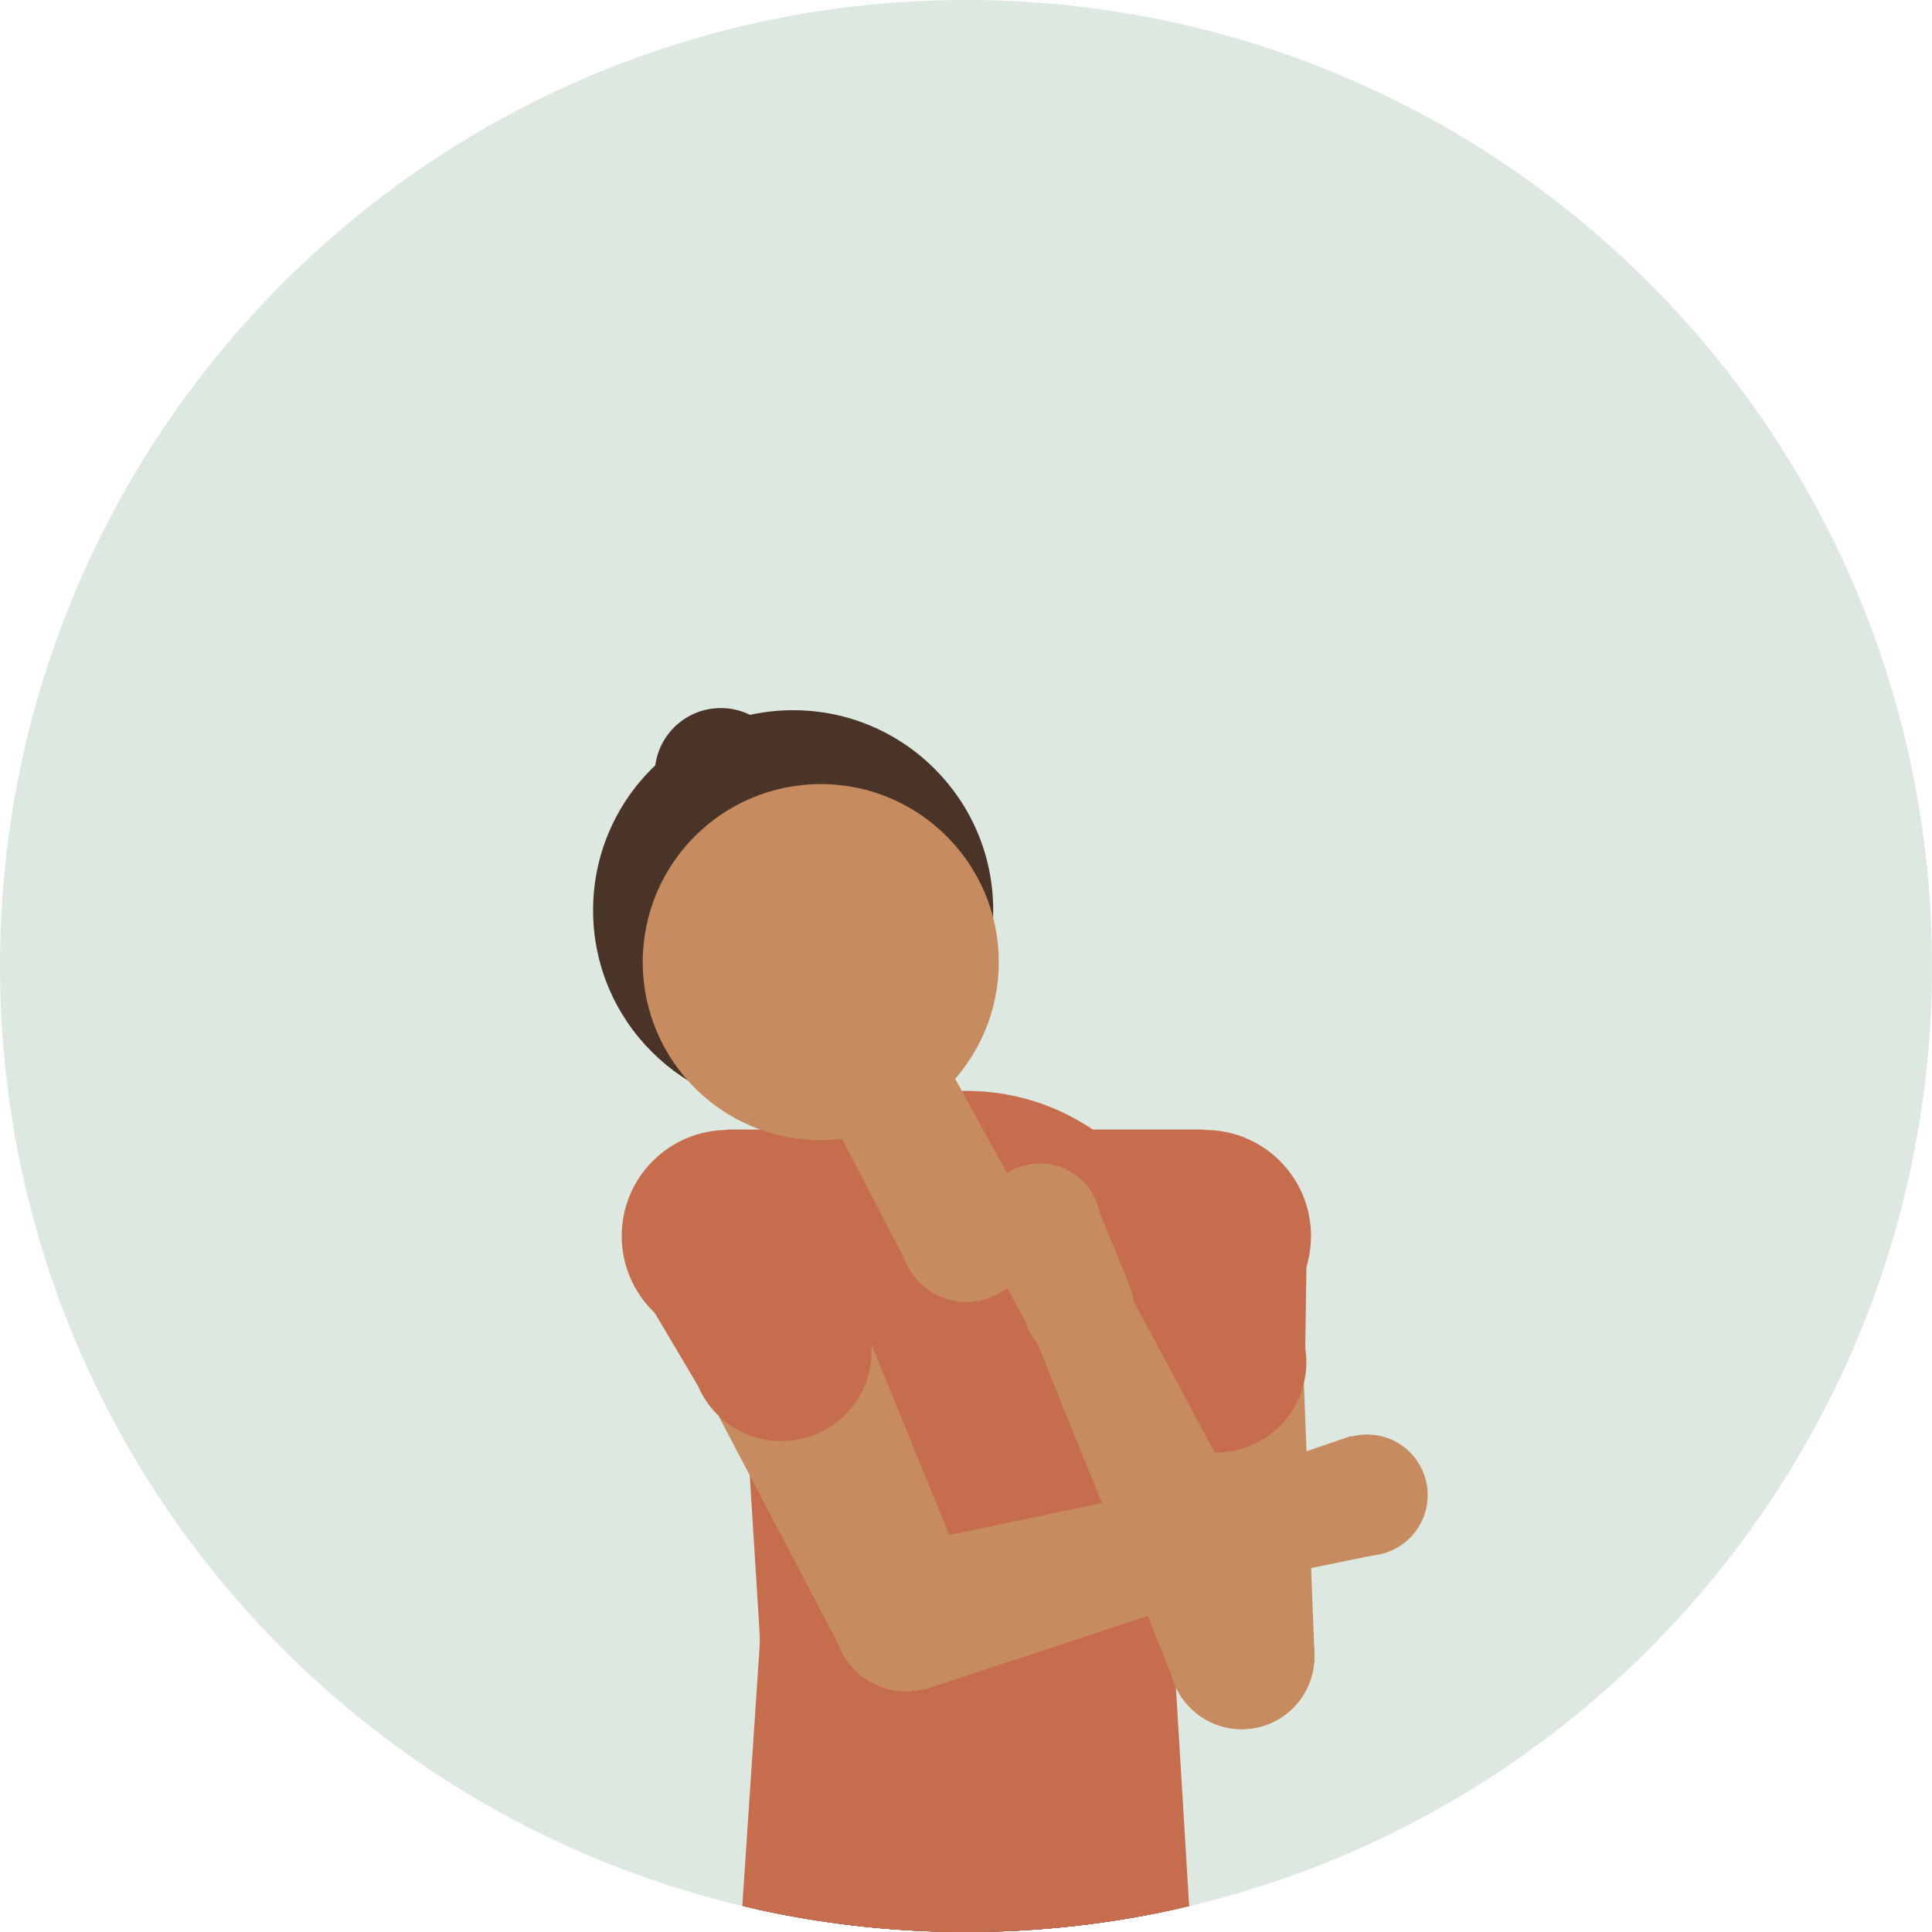
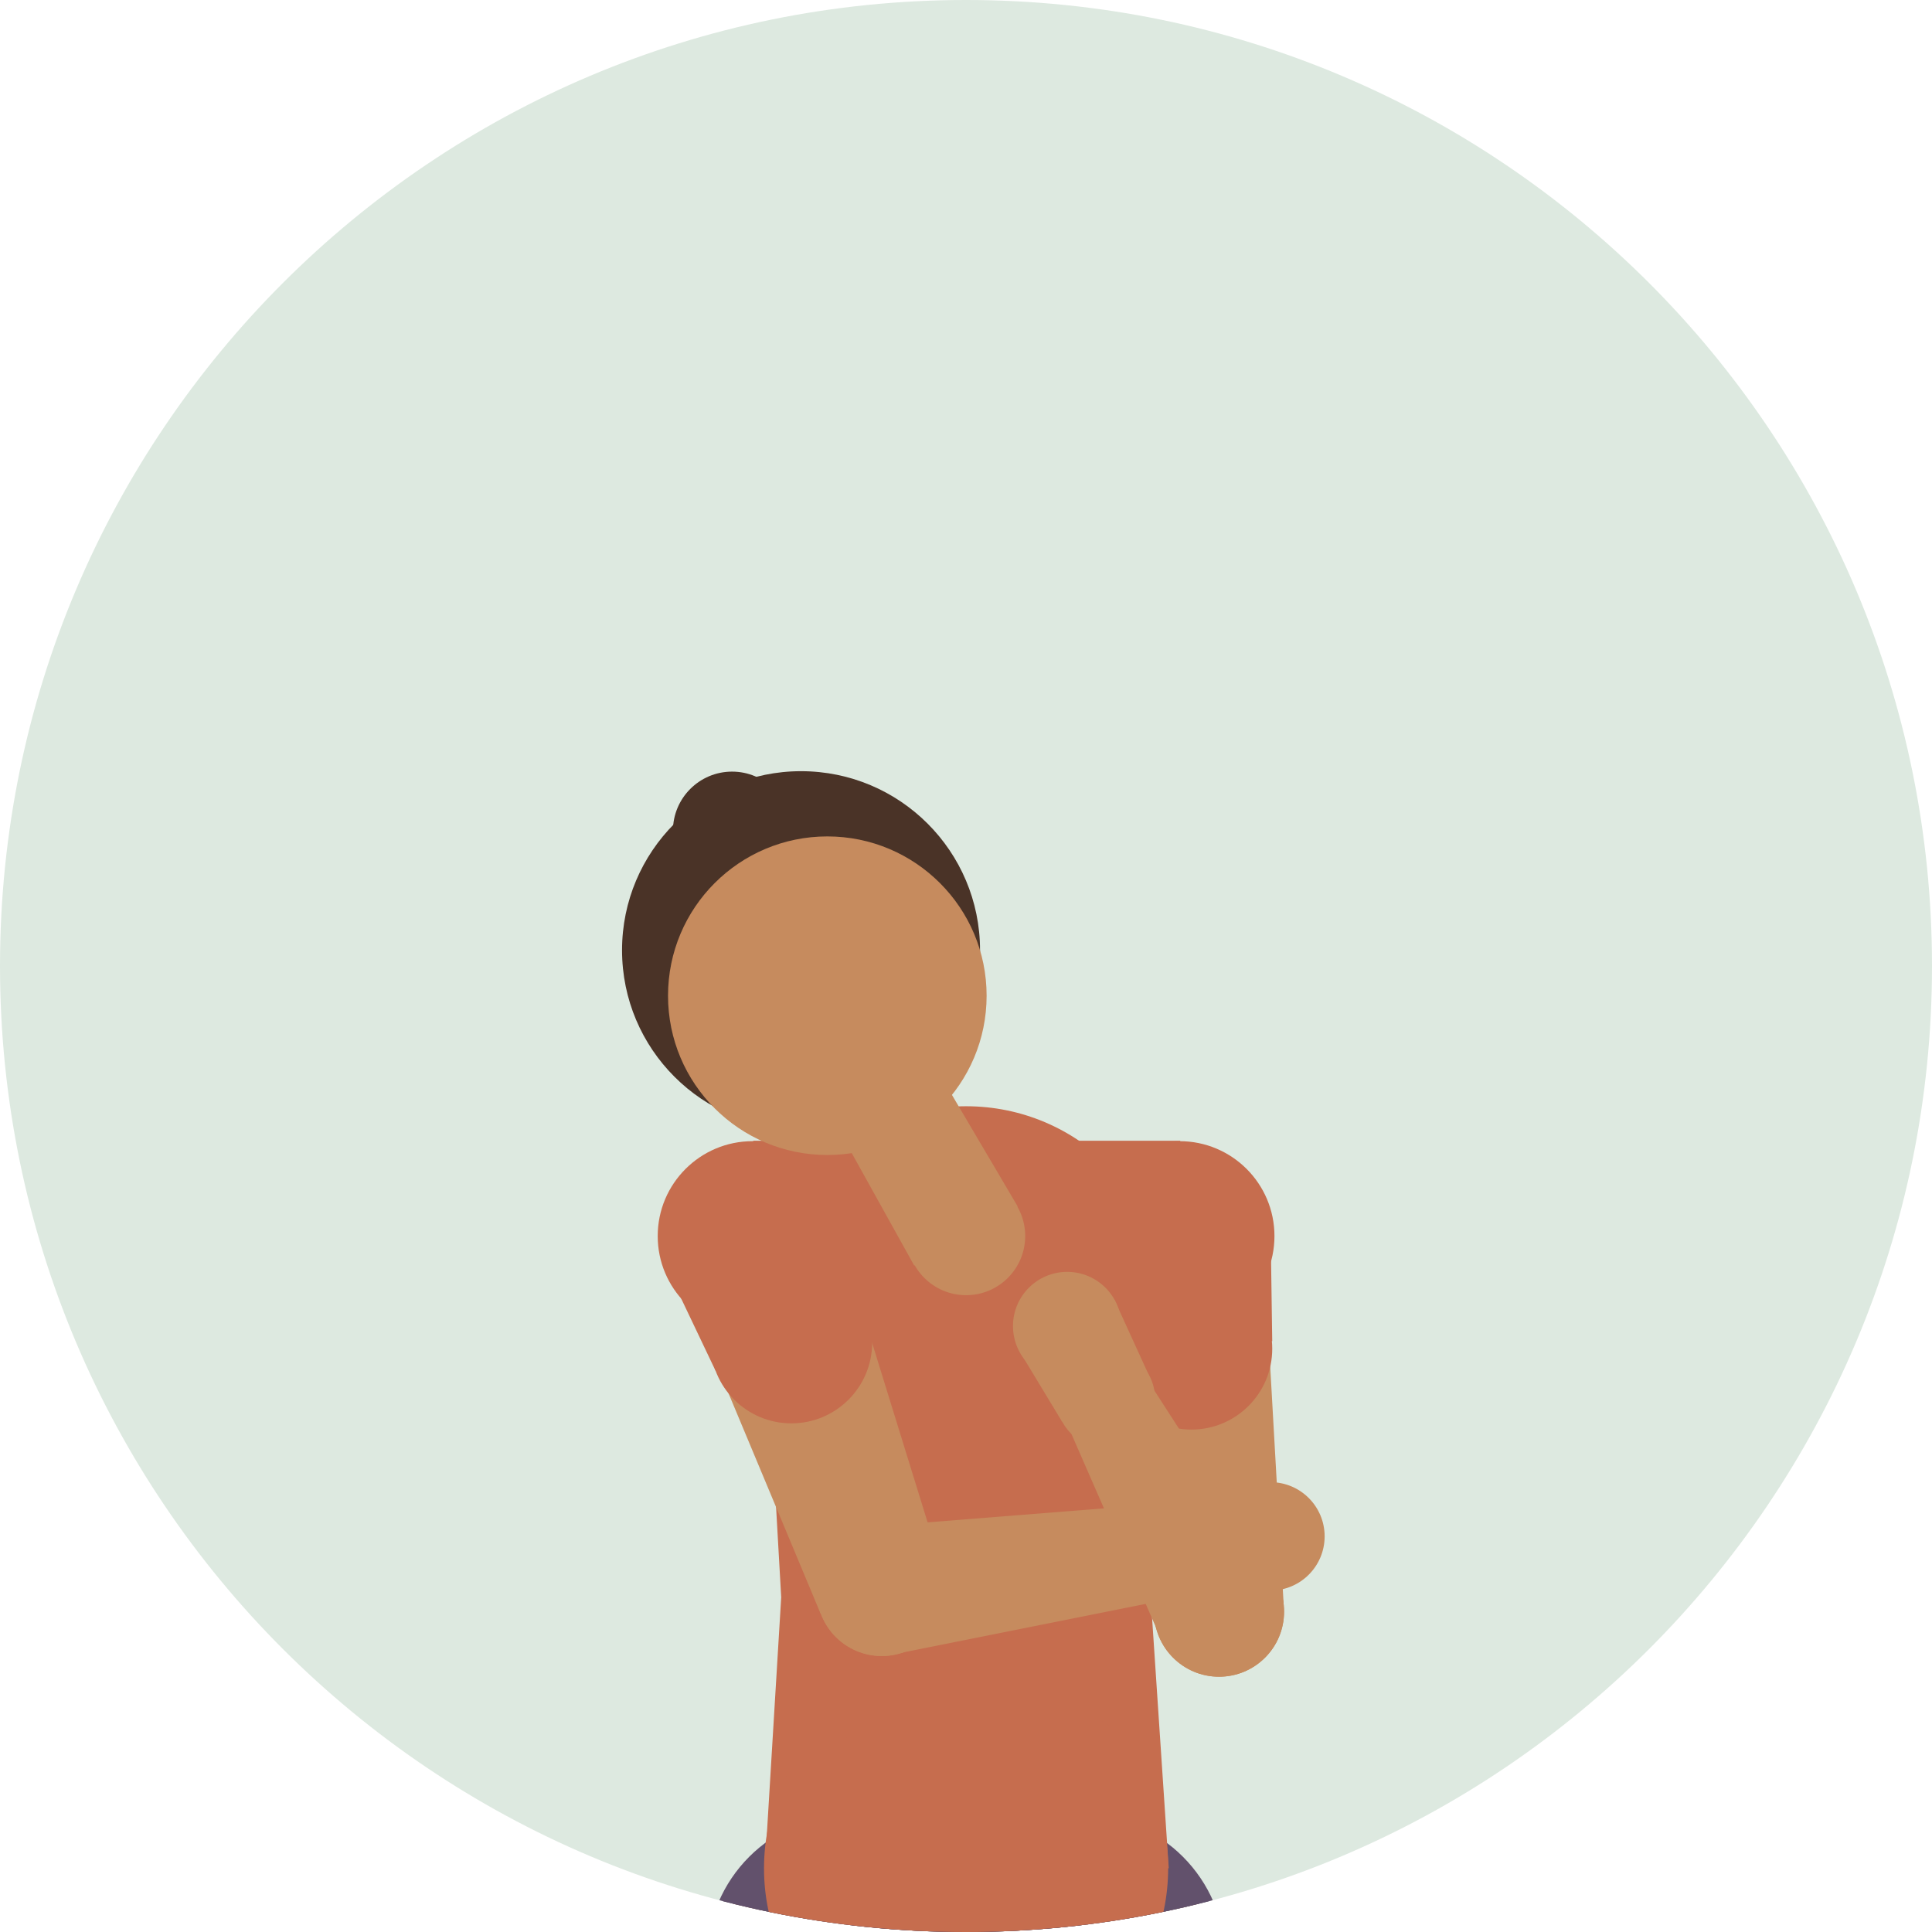
<svg xmlns="http://www.w3.org/2000/svg" viewBox="0 0 200 200" width="400" height="400" role="img" aria-label="Figure facing forward with both hands on one collarbone and the head tipped away and slightly back.">
  <circle cx="100" cy="100" r="100" fill="#DDE9E0" />
  <clipPath id="c1h6qjd6">
    <circle cx="100" cy="100" r="100" />
  </clipPath>
  <g clip-path="url(#c1h6qjd6)">
-     <g transform="translate(106.8 355.0) scale(1.900)">
-       <ellipse cx="0" cy="1.5" rx="22.275" ry="3" fill="#20211F" opacity="0.08" />
+     <g transform="translate(102.8 324.3) scale(1.700)">
+       <ellipse cx="0" cy="1.5" rx="20.892" ry="3" fill="#20211F" opacity="0.08" />
      <g>
        <g fill="#C68B5E">
-           <path d="M-15.9 -44.5 L-14.3 -14.5 L-6.8 -14.5 L-5.2 -44.5Z" />
-           <circle cx="-10.559" cy="-44.5" r="5.35" />
-           <circle cx="-10.559" cy="-14.5" r="3.745" />
+           <path d="M-14.0 -40.5 L-12.4 -10.5 L-4.9 -10.5 L-3.3 -40.5Z" />
+           <circle cx="-8.642" cy="-40.496" r="5.35" />
+           <circle cx="-8.642" cy="-10.496" r="3.745" />
        </g>
        <g fill="#C68B5E">
-           <path d="M-18.5 -75.5 L-16.3 -44.5 L-4.8 -44.5 L-2.6 -75.5Z" />
-           <circle cx="-10.559" cy="-75.5" r="7.918" />
-           <circle cx="-10.559" cy="-44.5" r="5.778" />
+           <path d="M-16.6 -71.5 L-14.4 -40.5 L-2.9 -40.5 L-0.7 -71.5Z" />
+           <circle cx="-8.642" cy="-71.496" r="7.918" />
+           <circle cx="-8.642" cy="-40.496" r="5.778" />
        </g>
-         <g fill="#5A4A63">
-           <path d="M-19.1 -75.5 L-18.0 -60.0 L-3.1 -60.0 L-2.0 -75.5Z" />
-           <circle cx="-10.559" cy="-75.5" r="8.56" />
-           <circle cx="-10.559" cy="-60" r="7.49" />
+         <g fill="#62516C">
+           <path d="M-17.2 -71.5 L-16.1 -56.0 L-1.2 -56.0 L-0.1 -71.5Z" />
+           <circle cx="-8.642" cy="-71.496" r="8.56" />
+           <circle cx="-8.642" cy="-55.996" r="7.49" />
        </g>
        <g fill="#C68B5E">
-           <path d="M-14.5 -14.5 L-13.5 -3.5 L-7.7 -3.5 L-6.7 -14.5Z" />
-           <circle cx="-10.559" cy="-14.5" r="3.9" />
-           <circle cx="-10.559" cy="-3.5" r="2.9" />
+           <path d="M-11.9 -12.6 L-15.5 -5.0 L-10.6 -2.0 L-5.3 -8.4Z" />
+           <circle cx="-8.642" cy="-10.496" r="3.9" />
+           <circle cx="-13.014" cy="-3.5" r="2.9" />
        </g>
      </g>
      <g>
        <g fill="#C68B5E">
-           <path d="M-1.9 -44.5 L-0.3 -14.5 L7.2 -14.5 L8.8 -44.5Z" />
-           <circle cx="3.441" cy="-44.5" r="5.35" />
-           <circle cx="3.441" cy="-14.5" r="3.745" />
+           <path d="M0.0 -40.5 L1.6 -10.5 L9.1 -10.5 L10.7 -40.5Z" />
+           <circle cx="5.358" cy="-40.496" r="5.35" />
+           <circle cx="5.358" cy="-10.496" r="3.745" />
        </g>
        <g fill="#C68B5E">
-           <path d="M-4.5 -75.5 L-2.3 -44.5 L9.2 -44.5 L11.4 -75.5Z" />
-           <circle cx="3.441" cy="-75.5" r="7.918" />
-           <circle cx="3.441" cy="-44.5" r="5.778" />
+           <path d="M-2.6 -71.5 L-0.4 -40.5 L11.1 -40.5 L13.3 -71.5Z" />
+           <circle cx="5.358" cy="-71.496" r="7.918" />
+           <circle cx="5.358" cy="-40.496" r="5.778" />
        </g>
-         <g fill="#5A4A63">
-           <path d="M-5.1 -75.5 L-4.0 -60.0 L10.9 -60.0 L12.0 -75.5Z" />
-           <circle cx="3.441" cy="-75.5" r="8.56" />
-           <circle cx="3.441" cy="-60" r="7.49" />
+         <g fill="#62516C">
+           <path d="M-3.2 -71.5 L-2.1 -56.0 L12.8 -56.0 L13.9 -71.5Z" />
+           <circle cx="5.358" cy="-71.496" r="8.56" />
+           <circle cx="5.358" cy="-55.996" r="7.49" />
        </g>
        <g fill="#C68B5E">
-           <path d="M-0.5 -14.5 L0.5 -3.5 L6.3 -3.5 L7.3 -14.5Z" />
-           <circle cx="3.441" cy="-14.5" r="3.9" />
-           <circle cx="3.441" cy="-3.5" r="2.9" />
+           <path d="M2.1 -8.4 L7.3 -2.0 L12.2 -5.0 L8.7 -12.6Z" />
+           <circle cx="5.358" cy="-10.496" r="3.9" />
+           <circle cx="9.73" cy="-3.5" r="2.9" />
        </g>
      </g>
      <g>
-         <g fill="#5A4A63">
-           <path d="M-10.6 -66.7 L3.4 -66.7 L3.4 -84.3 L-10.6 -84.3Z" />
-           <circle cx="-10.559" cy="-75.5" r="8.774" />
-           <circle cx="3.441" cy="-75.5" r="8.774" />
+         <g fill="#62516C">
+           <path d="M-8.6 -62.7 L5.4 -62.7 L5.4 -80.3 L-8.6 -80.3Z" />
+           <circle cx="-8.642" cy="-71.496" r="8.774" />
+           <circle cx="5.358" cy="-71.496" r="8.774" />
        </g>
        <g fill="#C66D4E">
-           <path d="M8.7 -81.0 L7.7 -97.5 L-14.8 -97.5 L-15.9 -81.0Z" />
-           <circle cx="-3.559" cy="-81" r="12.305" />
-           <circle cx="-3.559" cy="-97.5" r="11.235" />
+           <path d="M10.7 -77.0 L9.6 -93.5 L-12.9 -93.5 L-13.9 -77.0Z" />
+           <circle cx="-1.642" cy="-76.996" r="12.305" />
+           <circle cx="-1.642" cy="-93.496" r="11.235" />
        </g>
        <g fill="#C66D4E">
-           <path d="M7.7 -97.5 L8.7 -115.1 L-15.9 -115.1 L-14.8 -97.5Z" />
-           <circle cx="-3.559" cy="-97.5" r="11.235" />
-           <circle cx="-3.559" cy="-115.1" r="12.305" />
+           <path d="M9.6 -93.5 L10.7 -111.1 L-13.9 -111.1 L-12.9 -93.5Z" />
+           <circle cx="-1.642" cy="-93.496" r="11.235" />
+           <circle cx="-1.642" cy="-111.096" r="12.305" />
        </g>
        <g fill="#C66D4E">
-           <path d="M-16.6 -113.7 L9.4 -113.7 L9.4 -125.3 L-16.6 -125.3Z" />
-           <circle cx="-16.559" cy="-119.5" r="5.778" />
-           <circle cx="9.441" cy="-119.5" r="5.778" />
+           <path d="M-14.6 -109.7 L11.4 -109.7 L11.4 -121.3 L-14.6 -121.3Z" />
+           <circle cx="-14.642" cy="-115.496" r="5.778" />
+           <circle cx="11.358" cy="-115.496" r="5.778" />
        </g>
      </g>
      <g>
        <g fill="#C68B5E">
-           <path d="M-21.1 -117.4 L-10.4 -97.0 L-3.3 -100.3 L-12.0 -121.6Z" />
-           <circle cx="-16.559" cy="-119.5" r="5.029" />
-           <circle cx="-6.839" cy="-98.655" r="3.959" />
+           <path d="M-19.4 -113.8 L-10.5 -92.5 L-3.1 -95.2 L-9.9 -117.2Z" />
+           <circle cx="-14.642" cy="-115.496" r="5.029" />
+           <circle cx="-6.775" cy="-93.883" r="3.959" />
        </g>
        <g fill="#C66D4E">
-           <path d="M-21.6 -117.1 L-18.1 -111.2 L-9.2 -115.3 L-11.5 -121.9Z" />
-           <circle cx="-16.559" cy="-119.5" r="5.564" />
-           <circle cx="-13.643" cy="-113.246" r="4.922" />
+           <path d="M-19.9 -113.6 L-16.9 -107.3 L-7.7 -110.7 L-9.4 -117.4Z" />
+           <circle cx="-14.642" cy="-115.496" r="5.564" />
+           <circle cx="-12.282" cy="-109.013" r="4.922" />
        </g>
        <g fill="#C68B5E">
-           <path d="M-5.8 -94.8 L14.2 -101.4 L12.7 -106.8 L-7.9 -102.5Z" />
-           <circle cx="-6.839" cy="-98.655" r="3.959" />
-           <circle cx="13.445" cy="-104.09" r="2.8" />
+           <path d="M-6.2 -90.0 L12.3 -93.7 L11.6 -99.3 L-7.3 -97.8Z" />
+           <circle cx="-6.775" cy="-93.883" r="3.959" />
+           <circle cx="11.941" cy="-96.514" r="2.8" />
        </g>
        <g fill="#C68B5E">
-           <path d="M14.2 -101.2 L19.1 -102.2 L17.4 -108.6 L12.7 -107.0Z" />
-           <circle cx="13.445" cy="-104.09" r="3" />
-           <circle cx="18.275" cy="-105.384" r="3.3" />
+           <path d="M12.4 -93.5 L17.4 -93.9 L16.4 -100.5 L11.5 -99.5Z" />
+           <circle cx="11.941" cy="-96.514" r="3" />
+           <circle cx="16.892" cy="-97.21" r="3.3" />
        </g>
      </g>
      <g>
        <g fill="#C68B5E">
-           <path d="M4.4 -119.1 L7.5 -96.2 L15.4 -96.9 L14.5 -119.9Z" />
-           <circle cx="9.441" cy="-119.5" r="5.029" />
-           <circle cx="11.445" cy="-96.588" r="3.959" />
+           <path d="M6.4 -115.0 L9.8 -92.2 L17.7 -93.0 L16.4 -116.0Z" />
+           <circle cx="11.358" cy="-115.496" r="5.029" />
+           <circle cx="13.762" cy="-92.622" r="3.959" />
        </g>
        <g fill="#C66D4E">
-           <path d="M3.9 -119.0 L5.1 -112.2 L14.9 -113.1 L15.0 -120.0Z" />
-           <circle cx="9.441" cy="-119.5" r="5.564" />
-           <circle cx="10.042" cy="-112.626" r="4.922" />
+           <path d="M5.8 -114.9 L7.2 -108.1 L17.0 -109.1 L16.9 -116.1Z" />
+           <circle cx="11.358" cy="-115.496" r="5.564" />
+           <circle cx="12.079" cy="-108.634" r="4.922" />
        </g>
        <g fill="#C68B5E">
-           <path d="M15.0 -98.3 L5.1 -116.8 L0.0 -114.4 L7.9 -94.9Z" />
-           <circle cx="11.445" cy="-96.588" r="3.959" />
-           <circle cx="2.57" cy="-115.62" r="2.8" />
+           <path d="M17.3 -94.5 L9.3 -106.9 L4.4 -104.3 L10.3 -90.8Z" />
+           <circle cx="13.762" cy="-92.622" r="3.959" />
+           <circle cx="6.861" cy="-105.602" r="2.8" />
        </g>
        <g fill="#C68B5E">
-           <path d="M5.3 -116.9 L3.4 -121.5 L-2.5 -118.8 L-0.1 -114.4Z" />
-           <circle cx="2.57" cy="-115.62" r="3" />
-           <circle cx="0.457" cy="-120.152" r="3.3" />
+           <path d="M9.5 -107.0 L7.4 -111.6 L1.6 -108.5 L4.2 -104.2Z" />
+           <circle cx="6.861" cy="-105.602" r="3" />
+           <circle cx="4.514" cy="-110.016" r="3.3" />
        </g>
      </g>
      <g>
        <g fill="#C68B5E">
-           <path d="M-0.4 -121.2 L-8.8 -136.5 L-14.8 -133.4 L-6.7 -117.8Z" />
-           <circle cx="-3.559" cy="-119.5" r="3.6" />
-           <circle cx="-11.775" cy="-134.952" r="3.4" />
+           <path d="M1.5 -117.3 L-7.4 -132.4 L-13.3 -129.0 L-4.8 -113.7Z" />
+           <circle cx="-1.642" cy="-115.496" r="3.6" />
+           <circle cx="-10.392" cy="-130.652" r="3.4" />
        </g>
-         <circle cx="-16.939" cy="-144.664" r="3.6" fill="#4A3327" />
-         <circle cx="-12.996" cy="-137.247" r="10.9" fill="#4A3327" />
-         <circle cx="-11.493" cy="-134.422" r="9.7" fill="#C68B5E" />
+         <circle cx="-15.892" cy="-140.178" r="3.6" fill="#4A3327" />
+         <circle cx="-11.692" cy="-132.904" r="10.9" fill="#4A3327" />
+         <circle cx="-10.092" cy="-130.132" r="9.7" fill="#C68B5E" />
      </g>
    </g>
  </g>
</svg>
